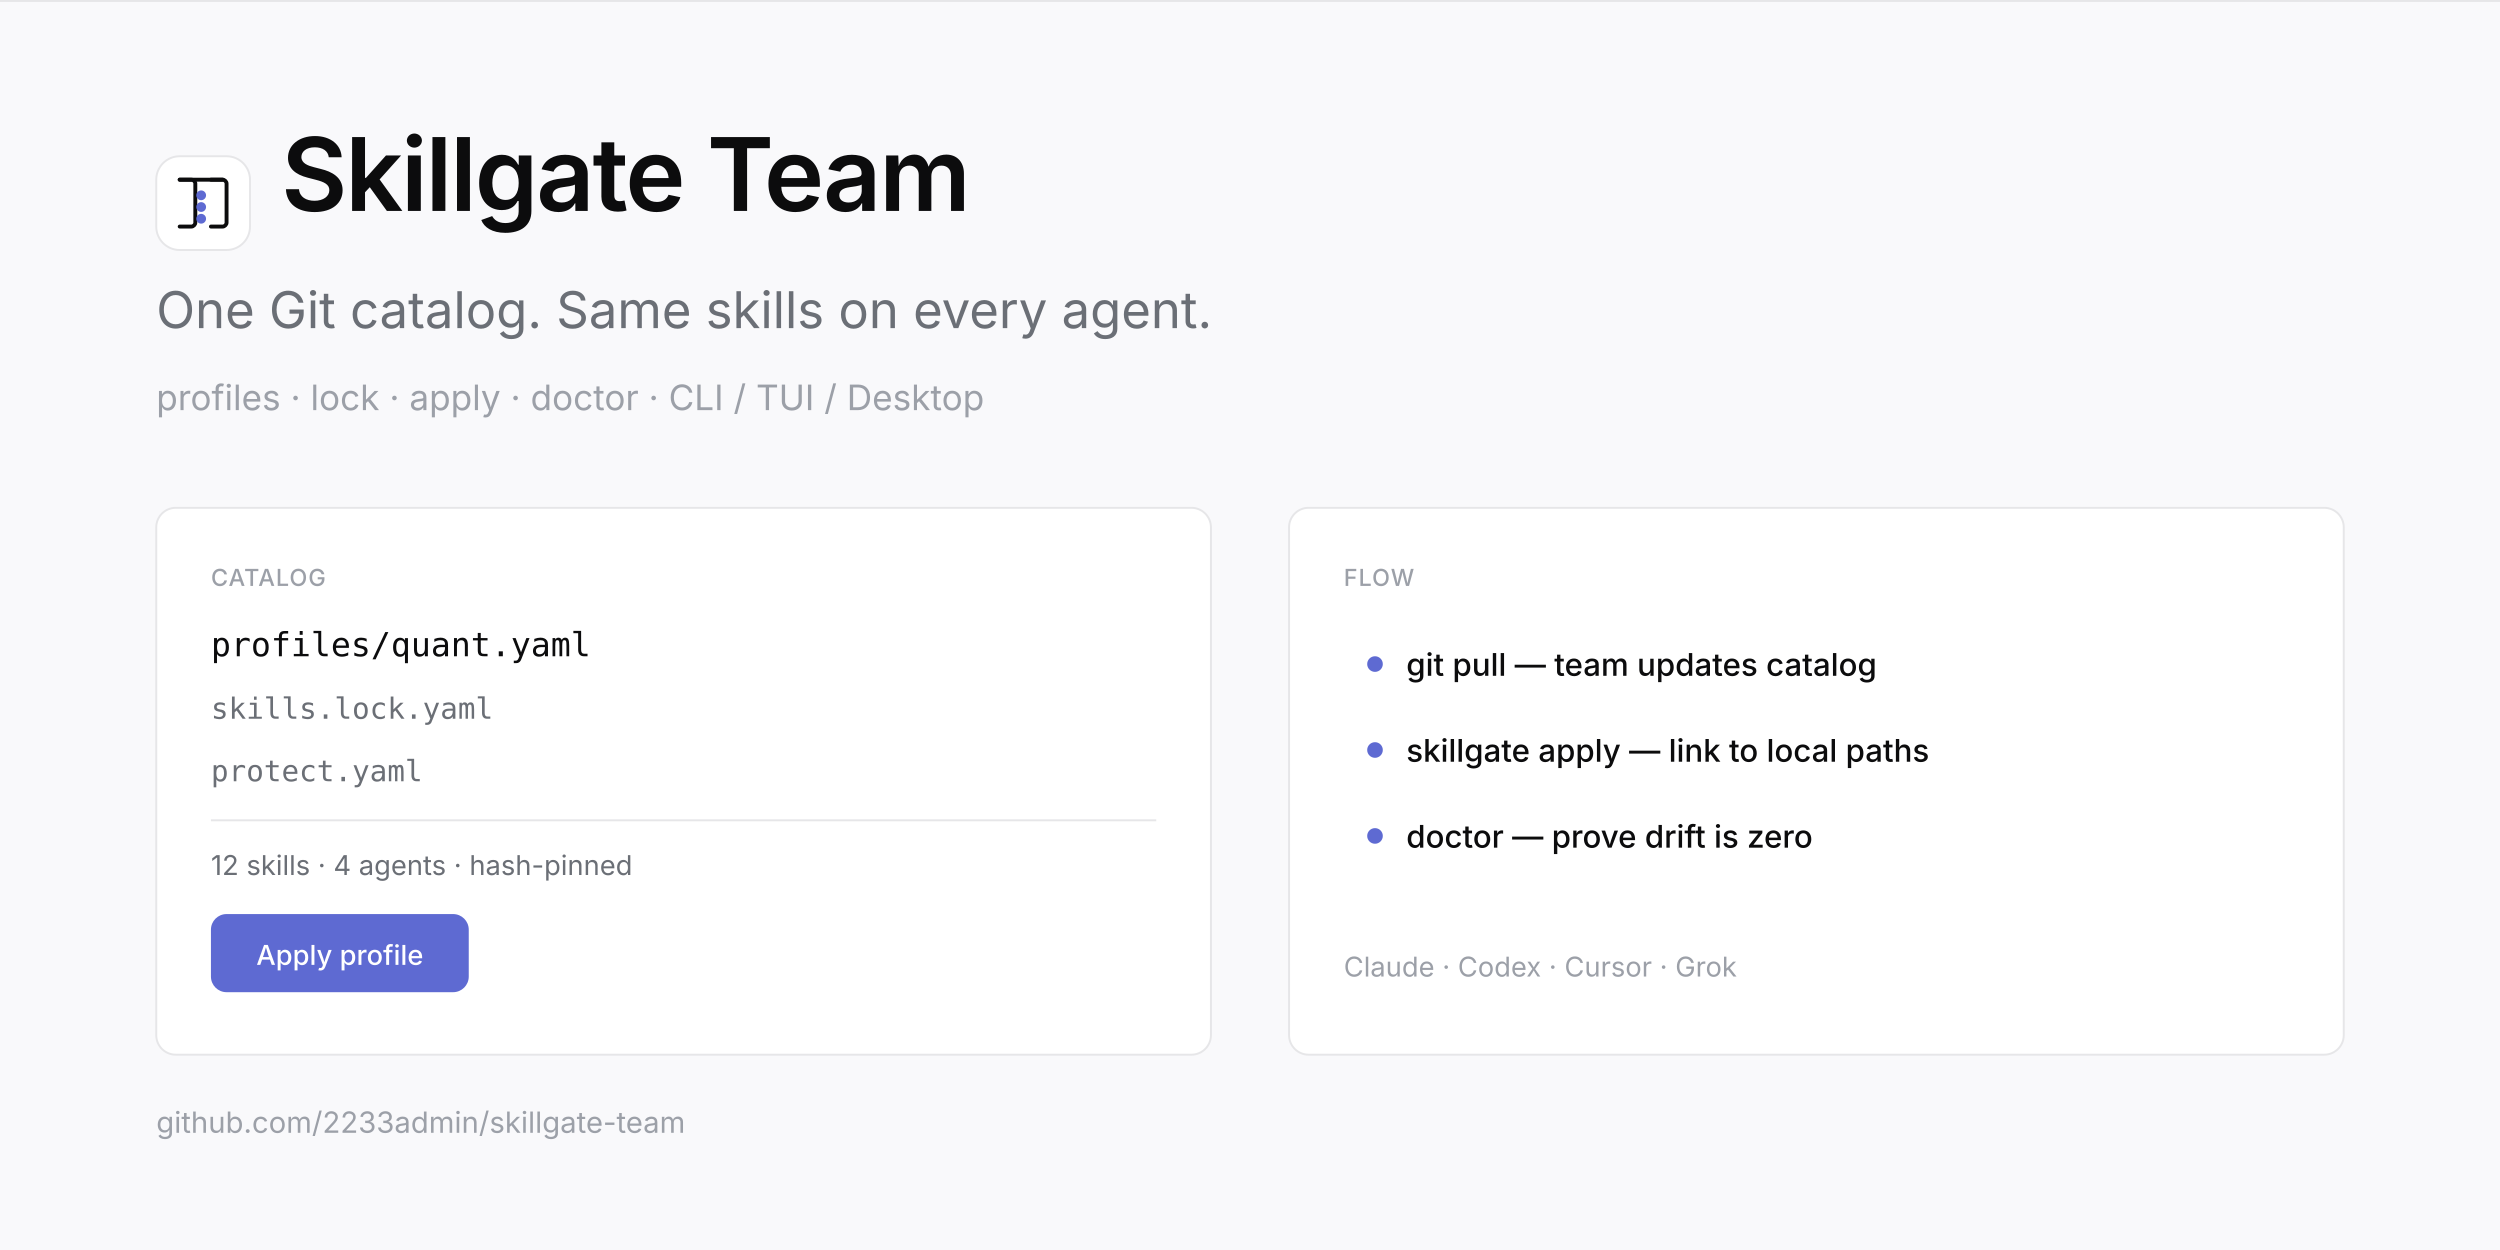
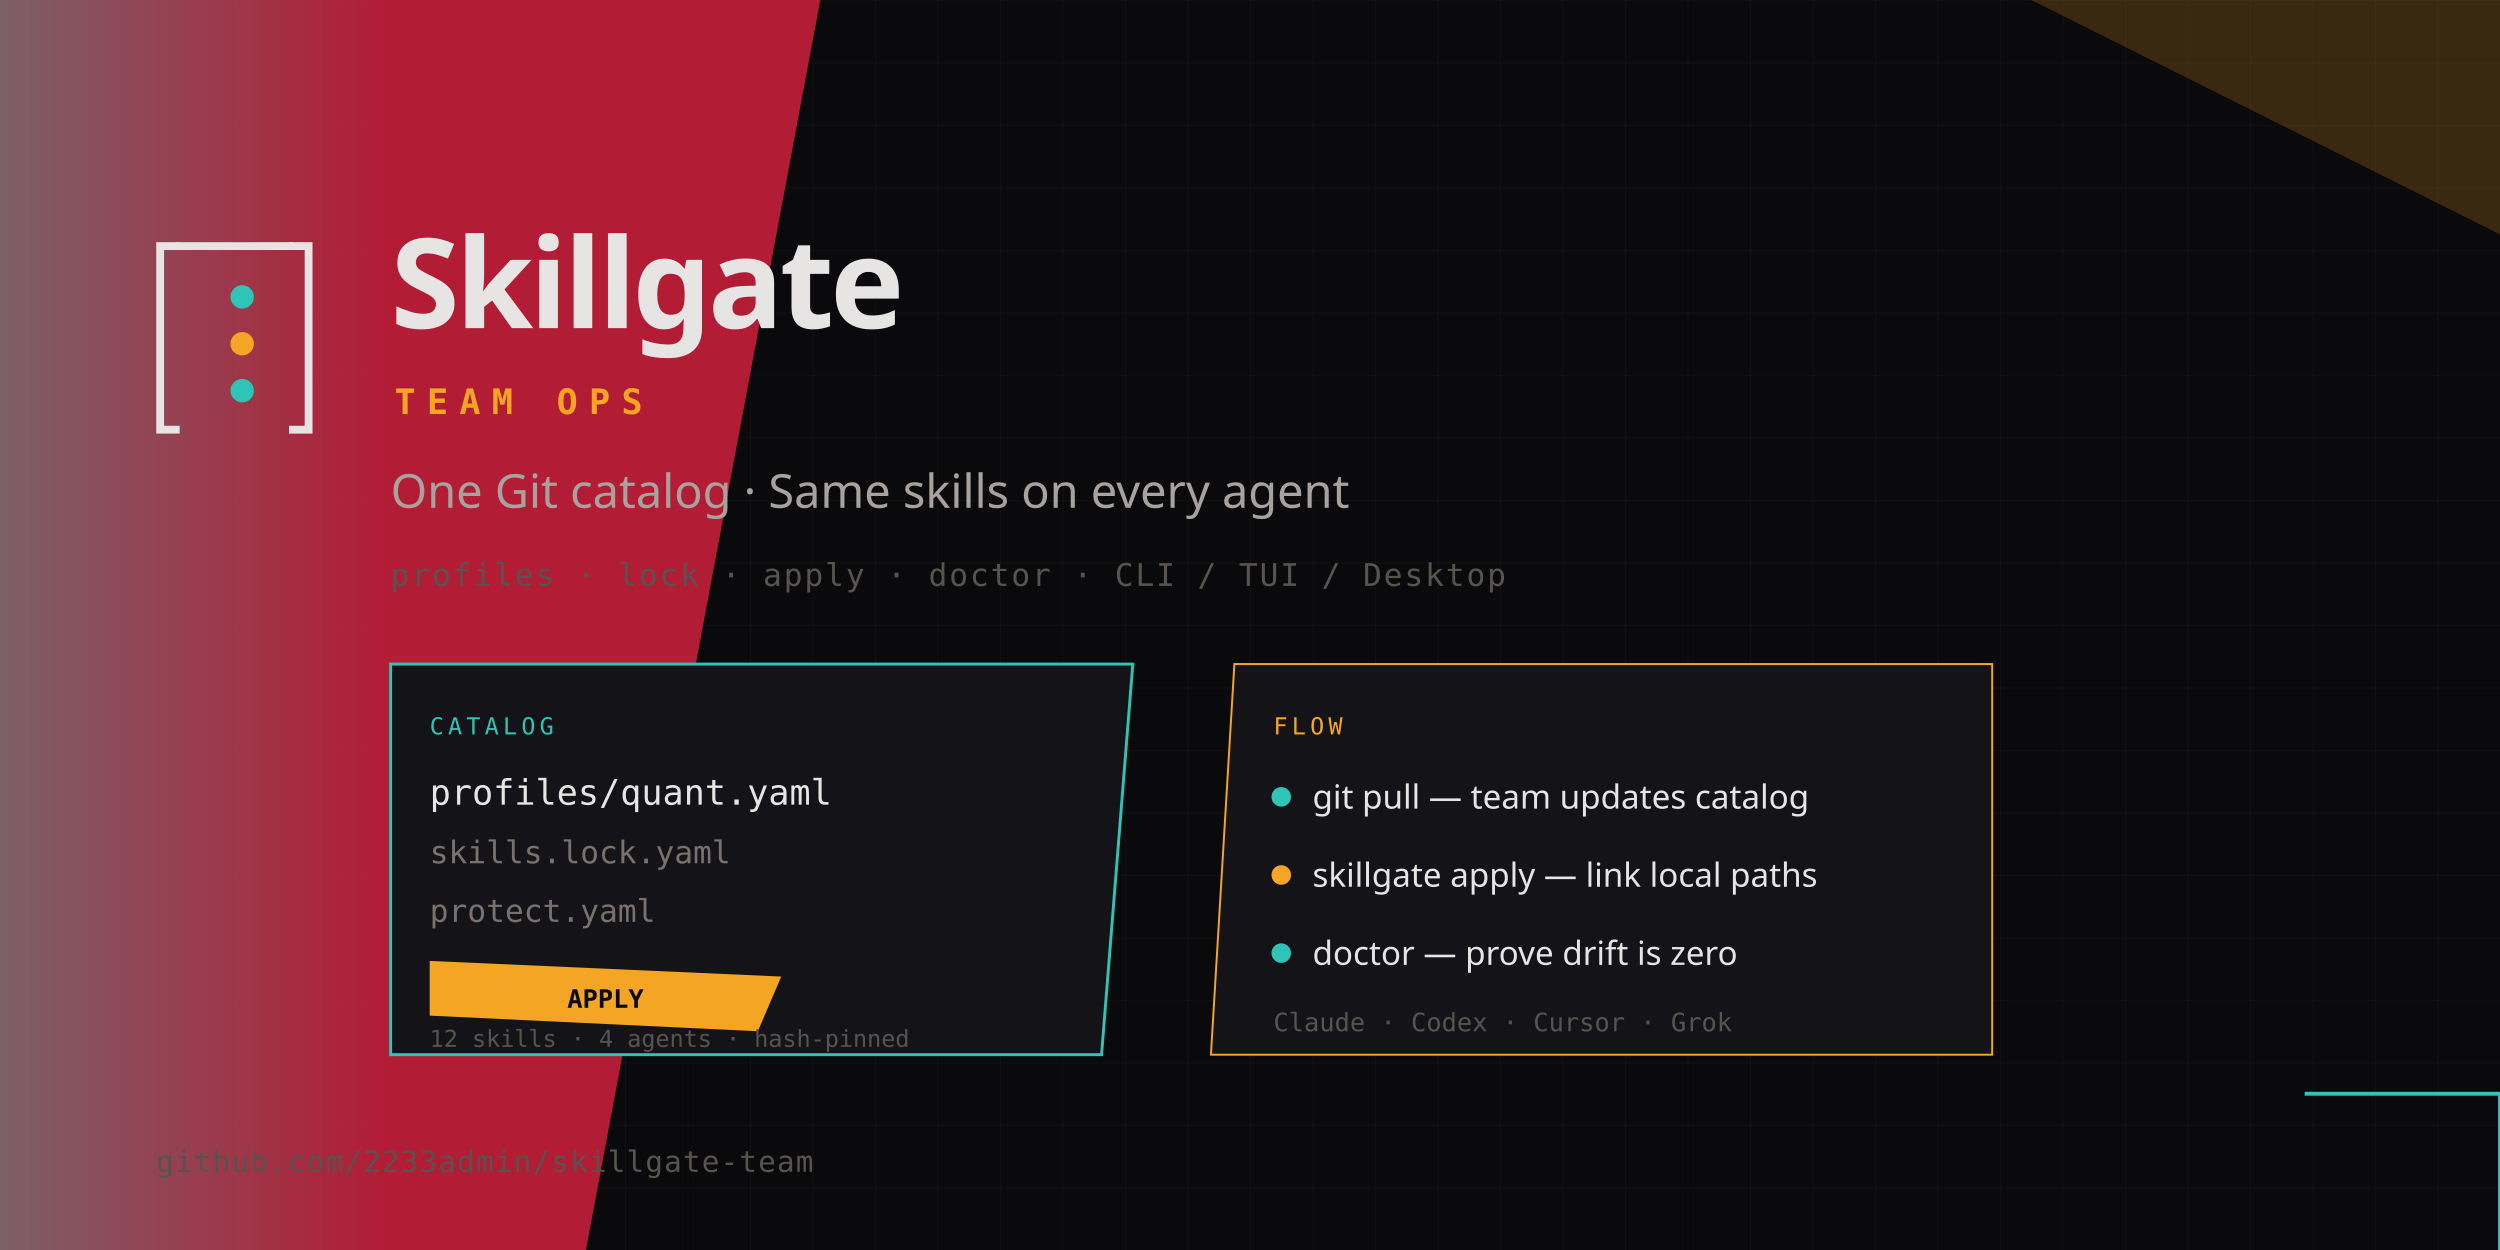
<svg xmlns="http://www.w3.org/2000/svg" viewBox="0 0 1280 640" role="img" aria-label="Skillgate Team">
-   <rect width="1280" height="640" fill="#F9F9FB" />
-   <rect x="0" y="0" width="1280" height="1" fill="#E6E6E8" />
-   <rect x="80" y="80" width="48" height="48" rx="12" fill="#FFFFFF" stroke="#E6E6E8" />
-   <path fill="none" stroke="#0C0C0D" stroke-width="2" stroke-linecap="round" d="M92 92 L98 92 C99 92 100 93 100 94 L100 114 C100 115 99 116 98 116 L92 116" />
-   <path fill="none" stroke="#0C0C0D" stroke-width="2" stroke-linecap="round" d="M108 92 L114 92 C115 92 116 93 116 94 L116 114 C116 115 115 116 114 116 L108 116" />
-   <path fill="none" stroke="#0C0C0D" stroke-width="2" stroke-linecap="round" d="M92 92 L114 92" />
-   <circle cx="103" cy="100" r="2.5" fill="#5E6AD2" />
-   <circle cx="103" cy="106" r="2.5" fill="#5E6AD2" />
-   <circle cx="103" cy="112" r="2.5" fill="#5E6AD2" />
-   <text x="144" y="108" fill="#0C0C0D" font-family="Inter, Segoe UI, system-ui, sans-serif" font-size="52" font-weight="600" letter-spacing="-0.02em">Skillgate Team</text>
-   <text x="80" y="168" fill="#6B6F76" font-family="Inter, Segoe UI, system-ui, sans-serif" font-size="26" font-weight="400">One Git catalog. Same skills on every agent.</text>
-   <text x="80" y="210" fill="#9CA0A8" font-family="Inter, Segoe UI, system-ui, sans-serif" font-size="18">profiles · lock · apply · doctor · CLI / TUI / Desktop</text>
-   <rect x="80" y="260" width="540" height="280" rx="10" fill="#FFFFFF" stroke="#E6E6E8" />
-   <text x="108" y="300" fill="#9CA0A8" font-family="Inter, Segoe UI, system-ui, sans-serif" font-size="12" font-weight="500" letter-spacing="0.04em">CATALOG</text>
-   <text x="108" y="336" fill="#0C0C0D" font-family="ui-monospace, Consolas, monospace" font-size="17">profiles/quant.yaml</text>
-   <text x="108" y="368" fill="#6B6F76" font-family="ui-monospace, Consolas, monospace" font-size="15">skills.lock.yaml</text>
-   <text x="108" y="400" fill="#6B6F76" font-family="ui-monospace, Consolas, monospace" font-size="15">protect.yaml</text>
-   <line x1="108" y1="420" x2="592" y2="420" stroke="#E6E6E8" />
-   <text x="108" y="448" fill="#6B6F76" font-family="Inter, Segoe UI, system-ui, sans-serif" font-size="14">12 skills · 4 agents · hash-pinned</text>
-   <rect x="108" y="468" width="132" height="40" rx="8" fill="#5E6AD2" />
-   <text x="174" y="494" text-anchor="middle" fill="#FFFFFF" font-family="Inter, Segoe UI, system-ui, sans-serif" font-size="14" font-weight="500">Apply profile</text>
-   <rect x="660" y="260" width="540" height="280" rx="10" fill="#FFFFFF" stroke="#E6E6E8" />
-   <text x="688" y="300" fill="#9CA0A8" font-family="Inter, Segoe UI, system-ui, sans-serif" font-size="12" font-weight="500" letter-spacing="0.04em">FLOW</text>
-   <circle cx="704" cy="340" r="4" fill="#5E6AD2" />
-   <text x="720" y="346" fill="#0C0C0D" font-family="Inter, Segoe UI, system-ui, sans-serif" font-size="16" font-weight="500">git pull — team updates catalog</text>
-   <circle cx="704" cy="384" r="4" fill="#5E6AD2" />
-   <text x="720" y="390" fill="#0C0C0D" font-family="Inter, Segoe UI, system-ui, sans-serif" font-size="16" font-weight="500">skillgate apply — link to local paths</text>
-   <circle cx="704" cy="428" r="4" fill="#5E6AD2" />
-   <text x="720" y="434" fill="#0C0C0D" font-family="Inter, Segoe UI, system-ui, sans-serif" font-size="16" font-weight="500">doctor — prove drift is zero</text>
-   <text x="688" y="500" fill="#9CA0A8" font-family="Inter, Segoe UI, system-ui, sans-serif" font-size="14">Claude · Codex · Cursor · Grok</text>
-   <text x="80" y="580" fill="#9CA0A8" font-family="Inter, Segoe UI, system-ui, sans-serif" font-size="15">github.com/2233admin/skillgate-team</text>
+   <defs>
+     <pattern id="sg" width="32" height="32" patternUnits="userSpaceOnUse">
+       <path d="M32 0H0V32" fill="none" stroke="#FFFFFF" stroke-opacity="0.05" stroke-width="0.5" />
+     </pattern>
+     <linearGradient id="beam" x1="0" y1="0" x2="1" y2="0">
+       <stop offset="0%" stop-color="#2EC4B6" stop-opacity="0" />
+       <stop offset="50%" stop-color="#2EC4B6" stop-opacity="0.4" />
+       <stop offset="100%" stop-color="#2EC4B6" stop-opacity="0" />
+     </linearGradient>
+     <clipPath id="cover">
+       <polygon points="0,0 1000,0 900,640 0,640" />
+     </clipPath>
+   </defs>
+   <rect width="1280" height="640" fill="#0A0A0C" />
+   <rect width="1280" height="640" fill="url(#sg)" />
+   <polygon points="0,0 420,0 300,640 0,640" fill="#C41E3A" fill-opacity="0.9" />
+   <polygon points="900,0 1280,0 1280 120 1040,0" fill="#F5A524" fill-opacity="0.2" />
+   <g clip-path="url(#cover)">
+     <rect x="-200" y="0" width="400" height="640" fill="url(#beam)">
+       <animate attributeName="x" values="-200;1280;-200" dur="6s" repeatCount="indefinite" />
+     </rect>
+   </g>
+   <g transform="translate(80, 120)">
+     <path fill="none" stroke="#E7E5E4" stroke-width="4" stroke-linecap="square" d="M10 6 L2 6 L2 100 L10 100" />
+     <path fill="none" stroke="#E7E5E4" stroke-width="4" stroke-linecap="square" d="M70 6 L78 6 L78 100 L70 100" />
+     <path fill="none" stroke="#E7E5E4" stroke-width="4" d="M10 6 L70 6" />
+     <circle cx="44" cy="32" r="6" fill="#2EC4B6">
+       <animate attributeName="opacity" values="1;0.3;1" dur="1.5s" repeatCount="indefinite" />
+     </circle>
+     <circle cx="44" cy="56" r="6" fill="#F5A524">
+       <animate attributeName="opacity" values="0.3;1;0.3" dur="1.5s" repeatCount="indefinite" />
+     </circle>
+     <circle cx="44" cy="80" r="6" fill="#2EC4B6">
+       <animate attributeName="opacity" values="1;0.3;1" dur="1.5s" begin="0.35s" repeatCount="indefinite" />
+     </circle>
+   </g>
+   <text x="200" y="168" fill="#E7E5E4" font-family="Segoe UI, system-ui, sans-serif" font-size="64" font-weight="700" letter-spacing="-0.03em">Skillgate</text>
+   <text x="202" y="212" fill="#F5A524" font-family="ui-monospace, Consolas, monospace" font-size="18" font-weight="700" letter-spacing="0.32em">TEAM OPS</text>
+   <text x="200" y="260" fill="#A8A29E" font-family="Segoe UI, system-ui, sans-serif" font-size="24">One Git catalog · Same skills on every agent</text>
+   <text x="200" y="300" fill="#57534E" font-family="ui-monospace, Consolas, monospace" font-size="16" letter-spacing="0.06em">profiles · lock · apply · doctor · CLI / TUI / Desktop</text>
+   <g transform="translate(200, 340)">
+     <polygon points="0,0 380,0 364,200 0,200" fill="#141418" stroke="#2EC4B6" stroke-width="1.5" />
+     <text x="20" y="36" fill="#2EC4B6" font-family="ui-monospace, Consolas, monospace" font-size="12" letter-spacing="0.18em">CATALOG</text>
+     <text x="20" y="72" fill="#E7E5E4" font-family="ui-monospace, Consolas, monospace" font-size="18">profiles/quant.yaml</text>
+     <text x="20" y="102" fill="#78716C" font-family="ui-monospace, Consolas, monospace" font-size="16">skills.lock.yaml</text>
+     <text x="20" y="132" fill="#78716C" font-family="ui-monospace, Consolas, monospace" font-size="16">protect.yaml</text>
+     <polygon points="20,152 200,160 188,188 20,180" fill="#F5A524" />
+     <text x="110" y="176" text-anchor="middle" fill="#0A0A0C" font-family="ui-monospace, Consolas, monospace" font-size="13" font-weight="700">APPLY</text>
+     <text x="20" y="196" fill="#57534E" font-family="ui-monospace, Consolas, monospace" font-size="12">12 skills · 4 agents · hash-pinned</text>
+   </g>
+   <g transform="translate(620, 340)">
+     <polygon points="12,0 400,0 400,200 0,200" fill="#141418" stroke="#F5A524" stroke-width="1" />
+     <text x="32" y="36" fill="#F5A524" font-family="ui-monospace, Consolas, monospace" font-size="12" letter-spacing="0.18em">FLOW</text>
+     <circle cx="36" cy="68" r="5" fill="#2EC4B6">
+       <animate attributeName="opacity" values="1;0.2;1" dur="1.2s" repeatCount="indefinite" />
+     </circle>
+     <text x="52" y="74" fill="#E7E5E4" font-family="Segoe UI, system-ui, sans-serif" font-size="17">git pull — team updates catalog</text>
+     <circle cx="36" cy="108" r="5" fill="#F5A524" />
+     <text x="52" y="114" fill="#E7E5E4" font-family="Segoe UI, system-ui, sans-serif" font-size="17">skillgate apply — link local paths</text>
+     <circle cx="36" cy="148" r="5" fill="#2EC4B6" />
+     <text x="52" y="154" fill="#E7E5E4" font-family="Segoe UI, system-ui, sans-serif" font-size="17">doctor — prove drift is zero</text>
+     <text x="32" y="188" fill="#57534E" font-family="ui-monospace, Consolas, monospace" font-size="13">Claude · Codex · Cursor · Grok</text>
+   </g>
+   <text x="80" y="600" fill="#57534E" font-family="ui-monospace, Consolas, monospace" font-size="15" letter-spacing="0.04em">github.com/2233admin/skillgate-team</text>
+   <path d="M1180 560 L1280 560 L1280 640" fill="none" stroke="#2EC4B6" stroke-width="2" />
</svg>
